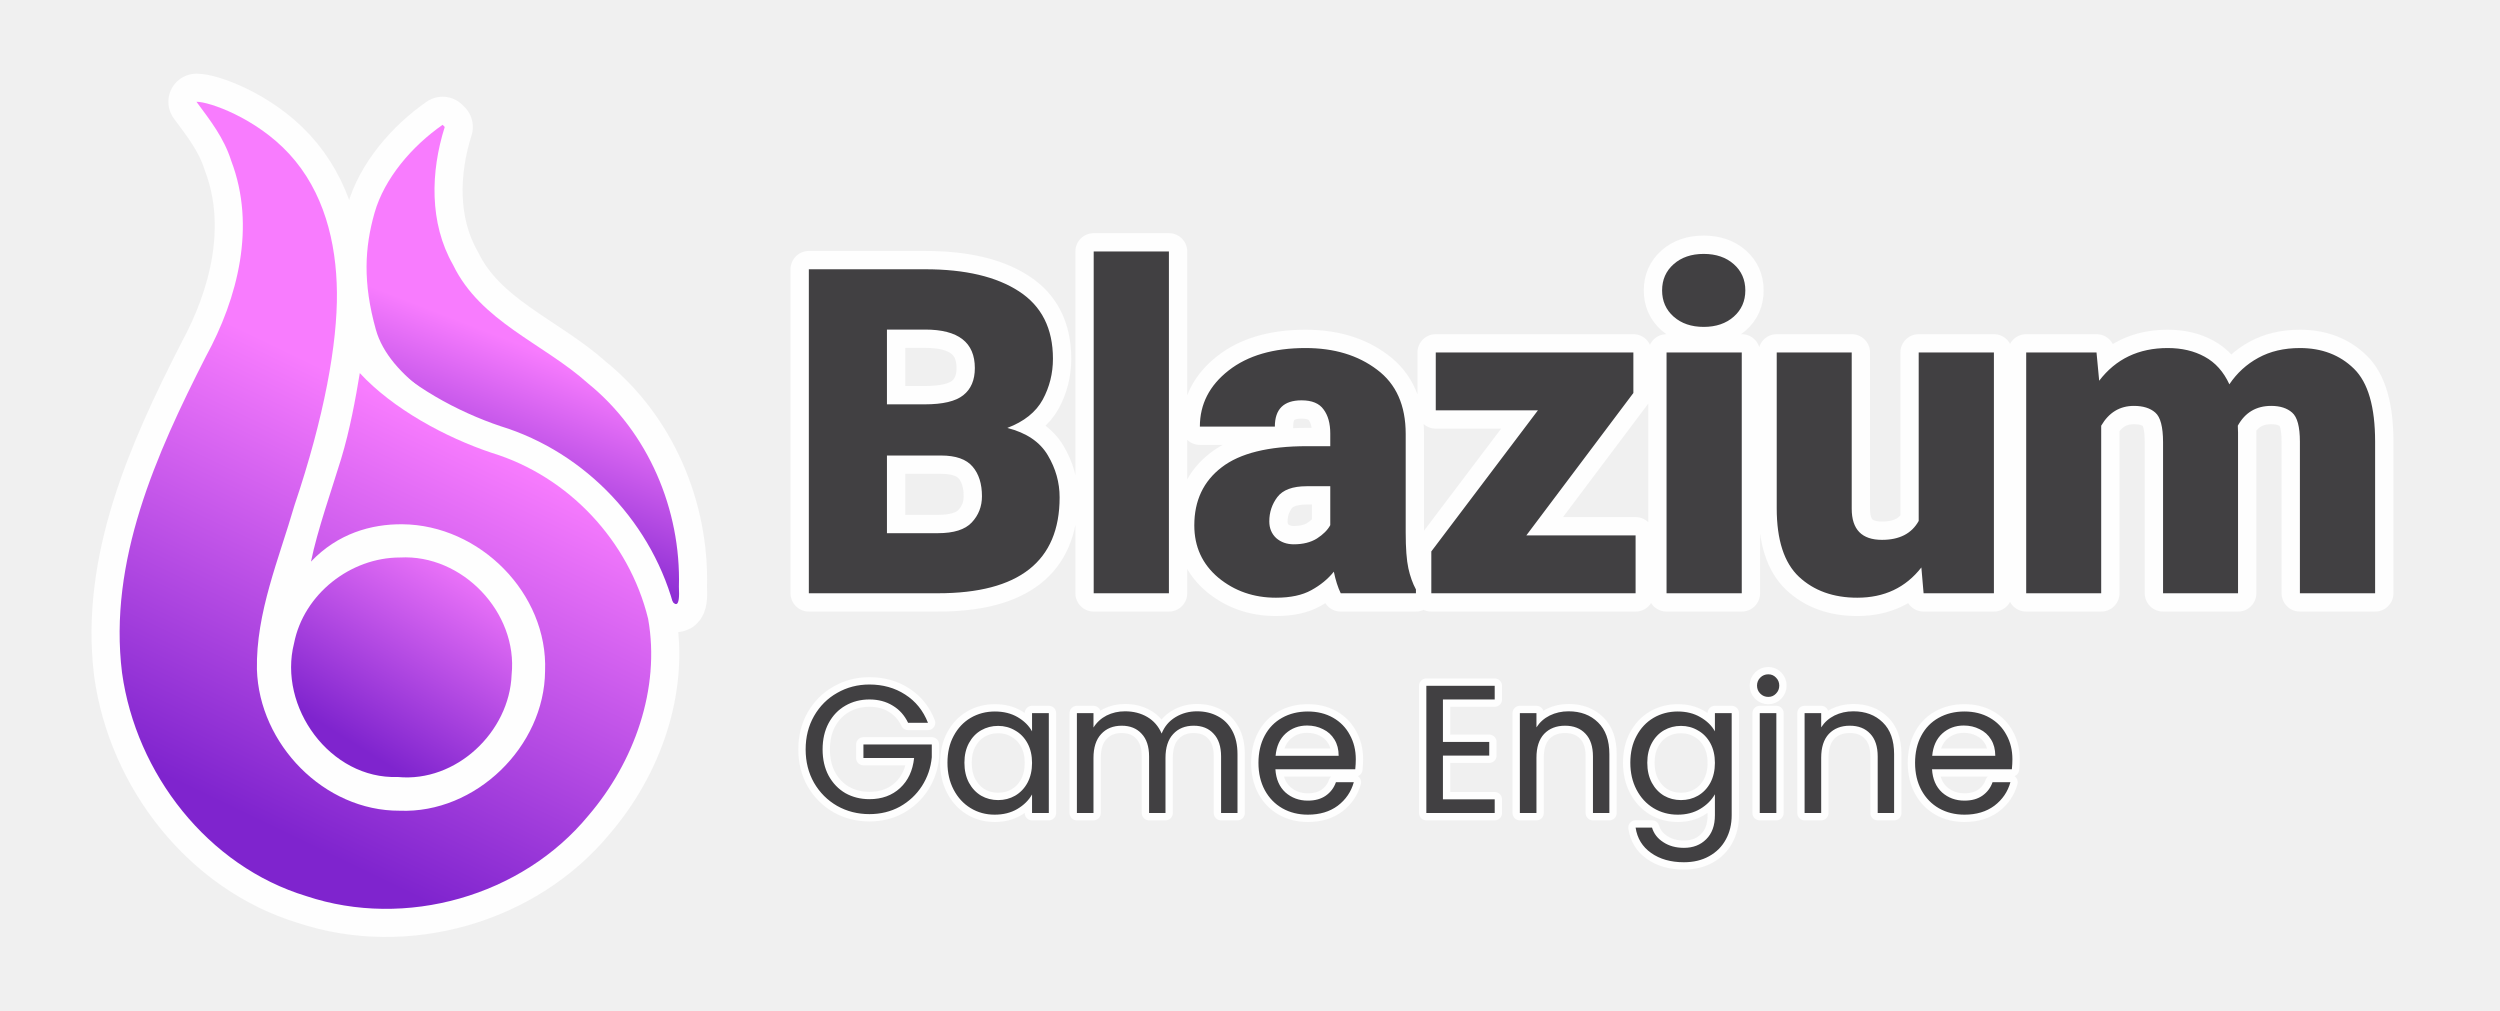
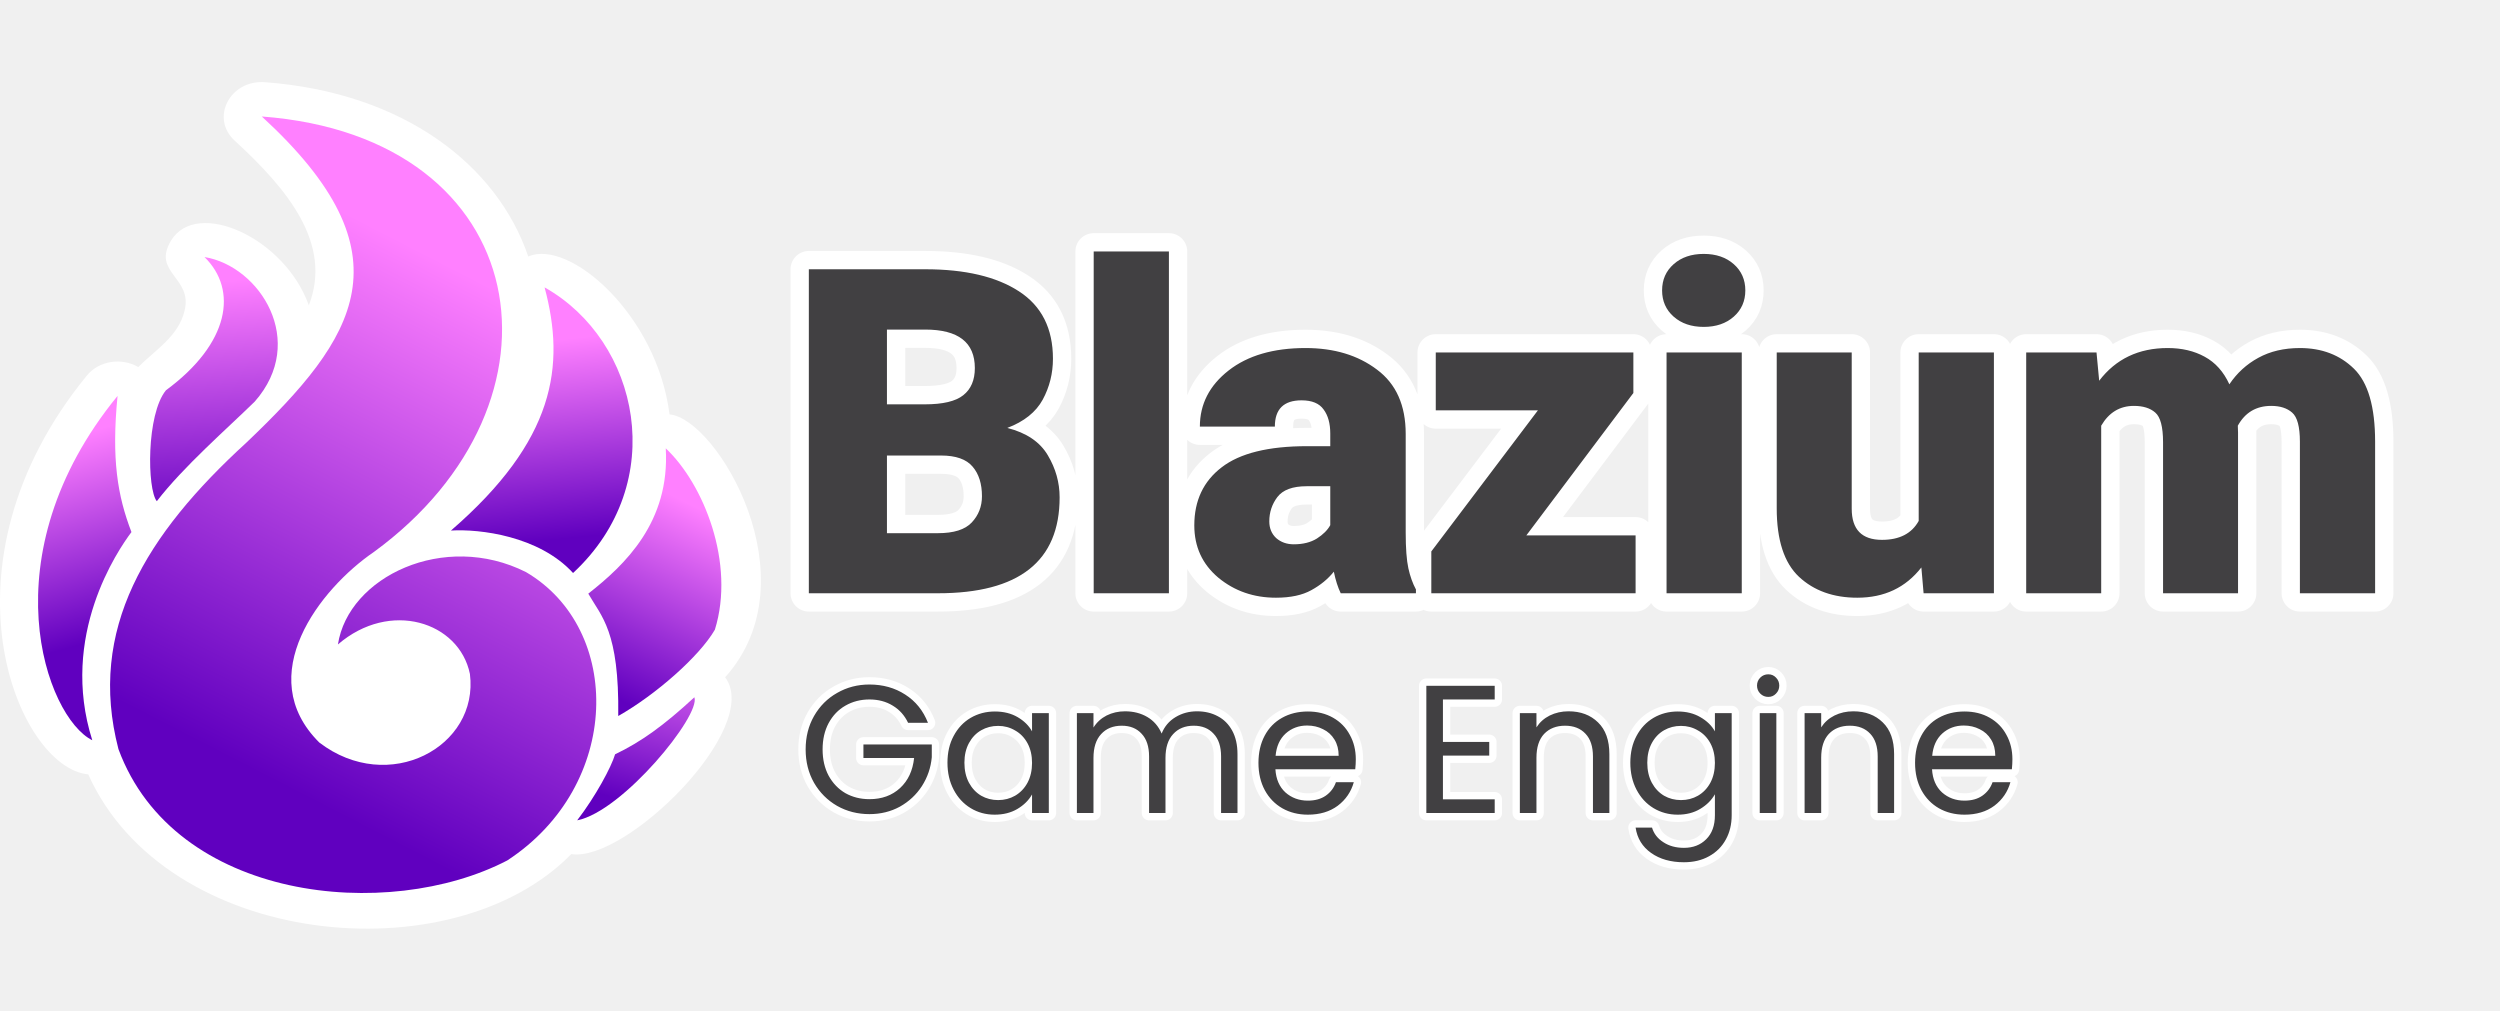
<svg xmlns="http://www.w3.org/2000/svg" xmlns:xlink="http://www.w3.org/1999/xlink" xml:space="preserve" width="1024" height="414">
  <defs>
+     <linearGradient xlink:href="#a" id="b" x1="345.488" x2="326.393" y1="537.545" y2="278.277" gradientTransform="translate(25.645)" gradientUnits="userSpaceOnUse" />
    <linearGradient id="a">
-       <stop offset=".045" stop-color="#7f24ce" />
-       <stop offset="1" stop-color="#f87cfe" />
+       <stop offset="0" stop-color="#6000bf" />
+       <stop offset="1" stop-color="#ff80ff" />
    </linearGradient>
-     <linearGradient xlink:href="#a" id="d" x1="269.585" x2="488.27" y1="847.204" y2="393.079" gradientTransform="translate(-29.076 14.177)scale(.37155)" gradientUnits="userSpaceOnUse" />
-     <linearGradient xlink:href="#a" id="c" x1="496.519" x2="635.831" y1="813.477" y2="589.778" gradientTransform="translate(-29.076 14.177)scale(.37155)" gradientUnits="userSpaceOnUse" />
-     <linearGradient xlink:href="#a" id="b" x1="635.831" x2="721.822" y1="589.778" y2="368.408" gradientTransform="translate(-29.076 14.177)scale(.37155)" gradientUnits="userSpaceOnUse" />
+     <linearGradient xlink:href="#a" id="c" x1="628.385" x2="605.516" y1="554.552" y2="345.675" gradientTransform="translate(25.645)" gradientUnits="userSpaceOnUse" />
+     <linearGradient xlink:href="#a" id="d" x1="711.173" x2="813.123" y1="702.796" y2="513.799" gradientTransform="translate(25.645)" gradientUnits="userSpaceOnUse" />
+     <linearGradient xlink:href="#a" id="e" x1="263.133" x2="199.507" y1="648.504" y2="445.445" gradientTransform="translate(25.645)" gradientUnits="userSpaceOnUse" />
+     <linearGradient xlink:href="#a" id="f" x1="760.851" x2="818.785" y1="829.706" y2="638.514" gradientTransform="translate(25.645)" gradientUnits="userSpaceOnUse" />
+     <linearGradient xlink:href="#a" id="g" x1="447.231" x2="722.686" y1="825.105" y2="341.161" gradientTransform="translate(25.645)" gradientUnits="userSpaceOnUse" />
  </defs>
-   <path fill="url(#b)" stroke="#fefefe" stroke-linecap="round" stroke-linejoin="round" stroke-width="23.014" d="m 181.292,51.128 c -12.461,8.654 -23.861,21.915 -27.877,36.057 -4.016,14.142 -4.885,28.48 0.554,47.886 5.44,19.406 31.568,34.844 53.156,42.127 26.323,9.081 49.15,28.348 60.348,54.118 2.612,5.092 11.595,27.313 10.608,9.016 0.896,-31.563 -12.529,-63.295 -37.239,-83.308 -18.244,-16.382 -44.017,-25.24 -55.291,-48.579 -9.762,-17.124 -9.184,-38.111 -3.384,-56.44 l -0.437,-0.437 z" paint-order="stroke fill markers" style="mix-blend-mode:normal" />
-   <path fill="url(#c)" stroke="#fefefe" stroke-linecap="round" stroke-linejoin="round" stroke-width="23.014" d="m 163.832,228.35 c 25.531,-1.405 48.346,22.524 45.731,47.964 -0.878,23.554 -22.767,44.263 -46.621,41.941 -27.706,1.016 -49.149,-28.711 -42.489,-54.805 3.958,-20.079 23.059,-35.094 43.377,-35.1 z" paint-order="stroke fill markers" style="mix-blend-mode:normal" />
-   <path fill="url(#d)" stroke="#fefefe" stroke-linecap="round" stroke-linejoin="round" stroke-width="23.014" d="M 80.472,41.689 C 86.164,49.385 91.746,56.475 94.715,65.891 104.887,92.556 97.506,121.957 84.269,146.134 63.994,185.947 44.316,229.847 49.988,275.576 c 5.729,41.309 35.092,79.216 75.505,91.481 40.568,13.542 88.361,0.053 115.561,-33.052 18.662,-21.756 29.532,-51.899 24.418,-80.544 -7.781,-31.852 -32.601,-58.358 -63.993,-67.951 -19.021,-6.355 -40.523,-18.027 -54.104,-32.696 -1.715,10.398 -4.044,23.264 -7.662,35.172 -3.618,11.908 -9.798,29.472 -12.33,42.044 11.015,-11.547 24.698,-15.388 37.368,-15.292 31.805,0.242 59.766,28.432 58.51,60.129 -0.257,30.954 -28.471,58.443 -59.57,57.203 -30.979,0.14 -57.531,-27.281 -58.458,-57.873 -0.424,-23.216 9.012,-45.202 15.374,-67.194 12.319,-36.51 17.603,-66.416 17.397,-87.168 -0.205,-20.752 -5.409,-41.461 -19.558,-56.81 C 104.82,48.242 85.483,41.592 80.472,41.689" paint-order="stroke fill markers" style="mix-blend-mode:normal" />
-   <path fill="#414042" stroke="#fefefe" stroke-linecap="round" stroke-linejoin="round" stroke-width="15" d="M434.022 203.716q0 39.284-49.857 39.284H331.3V110.291h47.67q24.518 0 38.372 9.024 13.945 9.023 13.945 27.617 0 9.024-4.192 16.771-4.193 7.656-14.493 11.576 11.758 3.007 16.589 11.21 4.83 8.112 4.83 17.227zm-70.73-68.724v30.625h15.495q11.12 0 15.769-3.737 4.74-3.737 4.74-11.12 0-15.768-20.326-15.768zm38.92 68.268q0-7.656-3.828-12.122-3.828-4.557-12.943-4.557h-22.149v31.81h20.873q9.753 0 13.854-4.375 4.193-4.467 4.193-10.756M478.785 103v140h-30.807V103Zm70.375 140q-1.732-3.555-2.826-8.841-3.554 4.466-9.205 7.565-5.56 3.099-14.492 3.099-13.672 0-23.607-8.203-9.844-8.295-9.844-21.42 0-15.22 11.21-23.789 11.212-8.659 35.001-8.659h9.48v-5.195q0-6.198-2.735-9.844-2.643-3.737-9.024-3.737-10.937 0-10.937 10.756h-30.716q0-13.763 11.757-22.97 11.758-9.205 31.537-9.205 17.591 0 29.258 8.841 11.758 8.75 11.758 26.341v40.378q0 9.662 1.093 14.675 1.094 4.922 3.1 8.659V243Zm-19.232-20.052q5.651 0 9.48-2.37 3.828-2.46 5.468-5.469v-15.95h-9.661q-8.66 0-12.032 4.466-3.28 4.375-3.28 9.935 0 4.193 2.825 6.836 2.916 2.552 7.2 2.552m58.162-54.87V144.38h80.937v16.589l-43.84 58.333h44.752V243h-83.672v-17.135l43.659-57.787zm92.706-49.128q0-6.562 4.74-10.755 4.739-4.193 12.304-4.193t12.305 4.193 4.74 10.755q0 6.563-4.74 10.756-4.74 4.192-12.305 4.192t-12.305-4.192-4.74-10.756zm32.63 25.43V243h-30.807v-98.62ZM787.903 243l-.912-10.573q-9.661 12.396-26.25 12.396-14.674 0-23.88-8.568-9.115-8.568-9.115-28.073V144.38h30.717v63.985q0 12.76 12.395 12.76 10.756 0 15.04-7.747V144.38h30.807V243Zm86.143-76.745q-8.659 0-13.398 8.112V243H829.93v-98.62h28.803l1.093 11.576q10.209-13.399 28.073-13.399 8.66 0 15.13 3.555 6.563 3.554 10.118 11.302 4.648-6.927 11.849-10.846 7.291-4.01 17.044-4.01 13.49 0 22.148 8.476 8.66 8.476 8.66 29.896V243H942.04v-62.07q0-9.206-3.19-11.94-3.1-2.735-8.568-2.735-9.206 0-13.672 8.112.091 1.367.091 2.826V243h-30.716v-61.888q0-9.388-3.19-12.123-3.099-2.734-8.75-2.734z" aria-label="Blazium" font-family="Roboto" font-size="186.667" font-weight="900" letter-spacing="-4" paint-order="stroke fill markers" style="line-height:1.25;-inkscape-font-specification:&quot;Roboto Heavy&quot;" />
-   <path fill="#414042" stroke="#fefefe" stroke-linecap="round" stroke-linejoin="round" stroke-width="6" d="M371.952 296.056q-2.165-4.555-6.272-7.019-4.106-2.538-9.557-2.538-5.45 0-9.856 2.538-4.33 2.464-6.87 7.168-2.463 4.63-2.463 10.752t2.464 10.752q2.538 4.63 6.869 7.168 4.405 2.464 9.856 2.464 7.616 0 12.544-4.554t5.75-12.32h-20.758v-5.526h28v5.227q-.597 6.421-4.032 11.797-3.435 5.302-9.035 8.438-5.6 3.061-12.469 3.061-7.243 0-13.216-3.36-5.973-3.435-9.483-9.483-3.434-6.048-3.434-13.664t3.434-13.664q3.51-6.122 9.483-9.482 5.973-3.435 13.216-3.435 8.288 0 14.635 4.107 6.421 4.106 9.333 11.573zm16.128 16.352q0-6.272 2.539-10.976 2.539-4.779 6.944-7.392 4.48-2.613 9.93-2.613 5.377 0 9.334 2.314t5.899 5.824V292.1h6.869v40.917h-6.87V325.4q-2.015 3.584-6.047 5.973-3.958 2.315-9.259 2.315-5.45 0-9.856-2.688t-6.944-7.541-2.539-11.051m34.646.075q0-4.63-1.867-8.064t-5.077-5.227q-3.136-1.867-6.944-1.867t-6.944 1.792-5.003 5.227-1.867 8.064q0 4.704 1.867 8.213 1.867 3.435 5.003 5.302 3.136 1.792 6.944 1.792t6.944-1.792q3.21-1.867 5.077-5.302 1.867-3.509 1.867-8.138m67.573-21.131q4.779 0 8.512 2.016 3.733 1.941 5.899 5.899 2.165 3.957 2.165 9.632v24.117h-6.72v-23.147q0-6.122-3.061-9.333-2.987-3.285-8.139-3.285-5.301 0-8.437 3.434-3.136 3.36-3.136 9.782v22.549h-6.72v-23.147q0-6.122-3.062-9.333-2.986-3.285-8.138-3.285-5.302 0-8.438 3.434-3.136 3.36-3.136 9.782v22.549h-6.794v-40.917h6.794v5.898q2.016-3.21 5.376-4.928 3.435-1.717 7.542-1.717 5.152 0 9.11 2.315 3.956 2.314 5.898 6.794 1.717-4.33 5.674-6.72t8.811-2.389m65.035 19.637q0 1.942-.224 4.107h-32.704q.373 6.048 4.106 9.483 3.808 3.36 9.184 3.36 4.406 0 7.318-2.016 2.987-2.091 4.181-5.526h7.318q-1.643 5.899-6.571 9.632-4.928 3.659-12.246 3.659-5.824 0-10.453-2.613-4.555-2.614-7.168-7.392-2.613-4.854-2.613-11.2 0-6.347 2.538-11.126 2.54-4.778 7.094-7.317 4.63-2.613 10.602-2.613 5.825 0 10.305 2.538 4.48 2.539 6.869 7.019 2.464 4.405 2.464 10.005m-7.019-1.418q0-3.883-1.717-6.646-1.717-2.837-4.704-4.256-2.912-1.493-6.496-1.493-5.152 0-8.81 3.285-3.585 3.286-4.107 9.11zm42.71-23.072v17.397h18.965v5.6h-18.965v17.92h21.205v5.6h-28v-52.117h28v5.6zm51.445 4.853q7.467 0 12.096 4.555 4.63 4.48 4.63 12.992v24.117h-6.72v-23.147q0-6.122-3.062-9.333-3.061-3.285-8.363-3.285-5.376 0-8.586 3.36-3.136 3.36-3.136 9.781v22.624h-6.795v-40.917h6.795v5.824q2.016-3.136 5.45-4.854 3.51-1.717 7.691-1.717m44.725.075q5.302 0 9.259 2.314 4.032 2.315 5.973 5.824V292.1h6.87v41.813q0 5.6-2.39 9.93-2.389 4.406-6.869 6.87-4.405 2.464-10.304 2.464-8.064 0-13.44-3.808t-6.347-10.379h6.72q1.12 3.734 4.63 5.974 3.509 2.314 8.437 2.314 5.6 0 9.11-3.509 3.583-3.51 3.583-9.856v-8.587q-2.016 3.584-5.973 5.974t-9.259 2.39q-5.45 0-9.93-2.689-4.406-2.688-6.944-7.541-2.539-4.854-2.539-11.051 0-6.272 2.539-10.976 2.538-4.779 6.944-7.392 4.48-2.613 9.93-2.613zm15.232 21.056q0-4.63-1.866-8.064t-5.078-5.227q-3.136-1.867-6.944-1.867t-6.944 1.792-5.002 5.227-1.867 8.064q0 4.704 1.867 8.213 1.866 3.435 5.002 5.302 3.136 1.792 6.944 1.792t6.944-1.792q3.211-1.867 5.078-5.302 1.866-3.509 1.866-8.138m21.878-27.03q-1.942 0-3.286-1.344t-1.344-3.285 1.344-3.285 3.286-1.344q1.866 0 3.136 1.344 1.344 1.344 1.344 3.285t-1.344 3.285q-1.27 1.344-3.136 1.344m3.285 6.646v40.917h-6.795V292.1zm31.51-.747q7.466 0 12.095 4.555 4.63 4.48 4.63 12.992v24.117h-6.72V309.87q0-6.122-3.062-9.333-3.06-3.285-8.362-3.285-5.376 0-8.587 3.36-3.136 3.36-3.136 9.781v22.624h-6.795V292.1h6.795v5.824q2.016-3.136 5.45-4.854 3.51-1.717 7.691-1.717zm65.183 19.637q0 1.942-.224 4.107h-32.704q.374 6.048 4.107 9.483 3.808 3.36 9.184 3.36 4.405 0 7.317-2.016 2.987-2.09 4.182-5.526h7.317q-1.643 5.9-6.57 9.632-4.929 3.66-12.246 3.66-5.824 0-10.453-2.614-4.555-2.614-7.168-7.392-2.614-4.854-2.614-11.2 0-6.347 2.539-11.126t7.093-7.317q4.63-2.613 10.603-2.613 5.824 0 10.304 2.538 4.48 2.539 6.87 7.019 2.463 4.405 2.463 10.005m-7.018-1.418q0-3.883-1.718-6.646-1.717-2.837-4.704-4.256-2.912-1.493-6.496-1.493-5.152 0-8.81 3.285-3.584 3.286-4.107 9.11z" aria-label="Game Engine" font-family="Poppins" font-size="74.667" paint-order="stroke fill markers" style="line-height:1.25;-inkscape-font-specification:Poppins" />
+   <path fill="#414042" stroke="#fff" stroke-linecap="round" stroke-linejoin="round" stroke-width="15" d="M 434.022,203.716 Q 434.022,243 384.165,243 H 331.3 V 110.291 h 47.67 q 24.518,0 38.372,9.024 13.945,9.023 13.945,27.617 0,9.024 -4.192,16.771 -4.193,7.656 -14.493,11.576 11.758,3.007 16.589,11.21 4.83,8.112 4.83,17.227 z m -70.73,-68.724 v 30.625 h 15.495 q 11.12,0 15.769,-3.737 4.74,-3.737 4.74,-11.12 0,-15.768 -20.326,-15.768 z m 38.92,68.268 q 0,-7.656 -3.828,-12.122 -3.828,-4.557 -12.943,-4.557 h -22.149 v 31.81 h 20.873 q 9.753,0 13.854,-4.375 4.193,-4.467 4.193,-10.756 M 478.785,103 V 243 H 447.978 V 103 Z m 70.375,140 q -1.732,-3.555 -2.826,-8.841 -3.554,4.466 -9.205,7.565 -5.56,3.099 -14.492,3.099 -13.672,0 -23.607,-8.203 -9.844,-8.295 -9.844,-21.42 0,-15.22 11.21,-23.789 11.212,-8.659 35.001,-8.659 h 9.48 v -5.195 q 0,-6.198 -2.735,-9.844 -2.643,-3.737 -9.024,-3.737 -10.937,0 -10.937,10.756 h -30.716 q 0,-13.763 11.757,-22.97 11.758,-9.205 31.537,-9.205 17.591,0 29.258,8.841 11.758,8.75 11.758,26.341 v 40.378 q 0,9.662 1.093,14.675 1.094,4.922 3.1,8.659 V 243 Z m -19.232,-20.052 q 5.651,0 9.48,-2.37 3.828,-2.46 5.468,-5.469 v -15.95 h -9.661 q -8.66,0 -12.032,4.466 -3.28,4.375 -3.28,9.935 0,4.193 2.825,6.836 2.916,2.552 7.2,2.552 m 58.162,-54.87 V 144.38 h 80.937 v 16.589 l -43.84,58.333 h 44.752 V 243 h -83.672 v -17.135 l 43.659,-57.787 z m 92.706,-49.128 q 0,-6.562 4.74,-10.755 4.739,-4.193 12.304,-4.193 7.565,0 12.305,4.193 4.74,4.193 4.74,10.755 0,6.563 -4.74,10.756 -4.74,4.192 -12.305,4.192 -7.565,0 -12.305,-4.192 -4.74,-4.192 -4.74,-10.756 z m 32.63,25.43 V 243 h -30.807 v -98.62 z m 74.477,98.62 -0.912,-10.573 q -9.661,12.396 -26.25,12.396 -14.674,0 -23.88,-8.568 -9.115,-8.568 -9.115,-28.073 V 144.38 h 30.717 v 63.985 q 0,12.76 12.395,12.76 10.756,0 15.04,-7.747 V 144.38 h 30.807 V 243 Z m 86.143,-76.745 q -8.659,0 -13.398,8.112 V 243 H 829.93 v -98.62 h 28.803 l 1.093,11.576 q 10.209,-13.399 28.073,-13.399 8.66,0 15.13,3.555 6.563,3.554 10.118,11.302 4.648,-6.927 11.849,-10.846 7.291,-4.01 17.044,-4.01 13.49,0 22.148,8.476 8.66,8.476 8.66,29.896 V 243 H 942.04 v -62.07 q 0,-9.206 -3.19,-11.94 -3.1,-2.735 -8.568,-2.735 -9.206,0 -13.672,8.112 0.091,1.367 0.091,2.826 V 243 h -30.716 v -61.888 q 0,-9.388 -3.19,-12.123 -3.099,-2.734 -8.75,-2.734 z" aria-label="Blazium" font-family="Roboto" font-size="186.667" font-weight="900" letter-spacing="-4" paint-order="stroke fill markers" style="line-height:1.25;-inkscape-font-specification:&quot;Roboto Heavy&quot;" />
+   <path fill="#414042" stroke="#fff" stroke-linecap="round" stroke-linejoin="round" stroke-width="6" d="m 371.952,296.056 q -2.165,-4.555 -6.272,-7.019 -4.106,-2.538 -9.557,-2.538 -5.45,0 -9.856,2.538 -4.33,2.464 -6.87,7.168 -2.463,4.63 -2.463,10.752 0,6.122 2.464,10.752 2.538,4.63 6.869,7.168 4.405,2.464 9.856,2.464 7.616,0 12.544,-4.554 4.928,-4.554 5.75,-12.32 h -20.758 v -5.526 h 28 v 5.227 q -0.597,6.421 -4.032,11.797 -3.435,5.302 -9.035,8.438 -5.6,3.061 -12.469,3.061 -7.243,0 -13.216,-3.36 -5.973,-3.435 -9.483,-9.483 -3.434,-6.048 -3.434,-13.664 0,-7.616 3.434,-13.664 3.51,-6.122 9.483,-9.482 5.973,-3.435 13.216,-3.435 8.288,0 14.635,4.107 6.421,4.106 9.333,11.573 z m 16.128,16.352 q 0,-6.272 2.539,-10.976 2.539,-4.779 6.944,-7.392 4.48,-2.613 9.93,-2.613 5.377,0 9.334,2.314 3.957,2.314 5.899,5.824 V 292.1 h 6.869 v 40.917 h -6.87 V 325.4 q -2.015,3.584 -6.047,5.973 -3.958,2.315 -9.259,2.315 -5.45,0 -9.856,-2.688 -4.406,-2.688 -6.944,-7.541 -2.538,-4.853 -2.539,-11.051 m 34.646,0.075 q 0,-4.63 -1.867,-8.064 -1.867,-3.434 -5.077,-5.227 -3.136,-1.867 -6.944,-1.867 -3.808,0 -6.944,1.792 -3.136,1.792 -5.003,5.227 -1.867,3.435 -1.867,8.064 0,4.704 1.867,8.213 1.867,3.435 5.003,5.302 3.136,1.792 6.944,1.792 3.808,0 6.944,-1.792 3.21,-1.867 5.077,-5.302 1.867,-3.509 1.867,-8.138 m 67.573,-21.131 q 4.779,0 8.512,2.016 3.733,1.941 5.899,5.899 2.165,3.957 2.165,9.632 v 24.117 h -6.72 v -23.147 q 0,-6.122 -3.061,-9.333 -2.987,-3.285 -8.139,-3.285 -5.301,0 -8.437,3.434 -3.136,3.36 -3.136,9.782 v 22.549 h -6.72 v -23.147 q 0,-6.122 -3.062,-9.333 -2.986,-3.285 -8.138,-3.285 -5.302,0 -8.438,3.434 -3.136,3.36 -3.136,9.782 v 22.549 h -6.794 v -40.917 h 6.794 v 5.898 q 2.016,-3.21 5.376,-4.928 3.435,-1.717 7.542,-1.717 5.152,0 9.11,2.315 3.956,2.314 5.898,6.794 1.717,-4.33 5.674,-6.72 3.957,-2.39 8.811,-2.389 m 65.035,19.637 q 0,1.942 -0.224,4.107 h -32.704 q 0.373,6.048 4.106,9.483 3.808,3.36 9.184,3.36 4.406,0 7.318,-2.016 2.987,-2.091 4.181,-5.526 h 7.318 q -1.643,5.899 -6.571,9.632 -4.928,3.659 -12.246,3.659 -5.824,0 -10.453,-2.613 -4.555,-2.614 -7.168,-7.392 -2.613,-4.854 -2.613,-11.2 0,-6.347 2.538,-11.126 2.54,-4.778 7.094,-7.317 4.63,-2.613 10.602,-2.613 5.825,0 10.305,2.538 4.48,2.539 6.869,7.019 2.464,4.405 2.464,10.005 m -7.019,-1.418 q 0,-3.883 -1.717,-6.646 -1.717,-2.837 -4.704,-4.256 -2.912,-1.493 -6.496,-1.493 -5.152,0 -8.81,3.285 -3.585,3.286 -4.107,9.11 z m 42.71,-23.072 v 17.397 h 18.965 v 5.6 h -18.965 v 17.92 h 21.205 v 5.6 h -28 v -52.117 h 28 v 5.6 z m 51.445,4.853 q 7.467,0 12.096,4.555 4.63,4.48 4.63,12.992 v 24.117 h -6.72 v -23.147 q 0,-6.122 -3.062,-9.333 -3.061,-3.285 -8.363,-3.285 -5.376,0 -8.586,3.36 -3.136,3.36 -3.136,9.781 v 22.624 h -6.795 v -40.917 h 6.795 v 5.824 q 2.016,-3.136 5.45,-4.854 3.51,-1.717 7.691,-1.717 m 44.725,0.075 q 5.302,0 9.259,2.314 4.032,2.315 5.973,5.824 V 292.1 h 6.87 v 41.813 q 0,5.6 -2.39,9.93 -2.389,4.406 -6.869,6.87 -4.405,2.464 -10.304,2.464 -8.064,0 -13.44,-3.808 -5.376,-3.808 -6.347,-10.379 h 6.72 q 1.12,3.734 4.63,5.974 3.509,2.314 8.437,2.314 5.6,0 9.11,-3.509 3.583,-3.51 3.583,-9.856 v -8.587 q -2.016,3.584 -5.973,5.974 -3.957,2.39 -9.259,2.39 -5.45,0 -9.93,-2.689 -4.406,-2.688 -6.944,-7.541 -2.539,-4.854 -2.539,-11.051 0,-6.272 2.539,-10.976 2.538,-4.779 6.944,-7.392 4.48,-2.613 9.93,-2.613 z m 15.232,21.056 q 0,-4.63 -1.866,-8.064 -1.866,-3.434 -5.078,-5.227 -3.136,-1.867 -6.944,-1.867 -3.808,0 -6.944,1.792 -3.136,1.792 -5.002,5.227 -1.866,3.435 -1.867,8.064 0,4.704 1.867,8.213 1.866,3.435 5.002,5.302 3.136,1.792 6.944,1.792 3.808,0 6.944,-1.792 3.211,-1.867 5.078,-5.302 1.866,-3.509 1.866,-8.138 m 21.878,-27.03 q -1.942,0 -3.286,-1.344 -1.344,-1.344 -1.344,-3.285 0,-1.941 1.344,-3.285 1.344,-1.344 3.286,-1.344 1.866,0 3.136,1.344 1.344,1.344 1.344,3.285 0,1.941 -1.344,3.285 -1.27,1.344 -3.136,1.344 m 3.285,6.646 v 40.917 h -6.795 V 292.1 Z m 31.51,-0.747 q 7.466,0 12.095,4.555 4.63,4.48 4.63,12.992 v 24.117 h -6.72 V 309.87 q 0,-6.122 -3.062,-9.333 -3.06,-3.285 -8.362,-3.285 -5.376,0 -8.587,3.36 -3.136,3.36 -3.136,9.781 v 22.624 h -6.795 V 292.1 h 6.795 v 5.824 q 2.016,-3.136 5.45,-4.854 3.51,-1.717 7.691,-1.717 z m 65.183,19.637 q 0,1.942 -0.224,4.107 h -32.704 q 0.374,6.048 4.107,9.483 3.808,3.36 9.184,3.36 4.405,0 7.317,-2.016 2.987,-2.09 4.182,-5.526 h 7.317 q -1.643,5.9 -6.57,9.632 -4.929,3.66 -12.246,3.66 -5.824,0 -10.453,-2.614 -4.555,-2.614 -7.168,-7.392 -2.614,-4.854 -2.614,-11.2 0,-6.347 2.539,-11.126 2.539,-4.779 7.093,-7.317 4.63,-2.613 10.603,-2.613 5.824,0 10.304,2.538 4.48,2.539 6.87,7.019 2.463,4.405 2.463,10.005 m -7.018,-1.418 q 0,-3.883 -1.718,-6.646 -1.717,-2.837 -4.704,-4.256 -2.912,-1.493 -6.496,-1.493 -5.152,0 -8.81,3.285 -3.584,3.286 -4.107,9.11 z" aria-label="Game Engine" font-family="Poppins" font-size="74.667" paint-order="stroke fill markers" style="line-height:1.25;-inkscape-font-specification:Poppins" />
+   <path fill="#fff" d="m 427.672,64.773 c -33.418,-2.779 -52.502,37.927 -28.973,61.835 50.595,51.394 93.803,109.201 70.914,174.34 -23.163,-71.945 -107.181,-113.132 -131.633,-68.656 -18.796,34.189 20.889,38.885 12.844,74.403 -5.888,27.089 -27.787,41.293 -44.29,59.586 -15.817,-10.287 -37.44,-6.828 -49.054,8.892 -148.55,201.165 -65.785,415.381 1.265,422.192 74.442,183.718 348.019,213.288 461.726,84.373 51.942,9.215 183.187,-133.865 147.09,-187.138 C 951.885,590.855 859.294,420.415 814.414,416.39 802.386,310.456 718.273,230.302 679.368,249.269 649.683,152.632 560.555,75.831 427.672,64.773 Z" color="#000" paint-order="markers stroke fill" style="-inkscape-stroke:none" transform="matrix(.42848 0 0 .387 -74.722 8.6)" />
+   <g color="#000" paint-order="markers stroke fill">
+     <path fill="url(#b)" d="m 333.041,390.832 c 60.956,-49.645 68.888,-106.282 36.834,-141.001 52.955,9.639 98.778,89.197 48.017,153.006 -26.657,28.88 -68.133,68.803 -93.604,105.416 -9.271,-12.442 -10.125,-91.913 8.753,-117.421 z" style="-inkscape-stroke:none" transform="matrix(.42848 0 0 .387 -74.722 8.6)" />
+     <path fill="url(#c)" d="m 605.468,539.317 c 99.495,-95.417 109.652,-174.007 89.512,-257.379 90.54,56.344 120.323,206.655 27.218,302.306 -32.452,-39.308 -89.422,-46.801 -116.73,-44.926 z" style="-inkscape-stroke:none" transform="matrix(.42848 0 0 .387 -74.722 8.6)" />
+     <path fill="url(#d)" d="m 765.397,735.61 c 1.027,-90.005 -16.07,-105.169 -28.652,-129.511 34.981,-30.439 78.22,-75.638 74.074,-153.8 36.265,37.795 66.663,121.656 46.942,191.96 -14.859,28.349 -56.524,68.798 -92.364,91.35 z" style="-inkscape-stroke:none" transform="matrix(.42848 0 0 .387 -74.722 8.6)" />
+     <path fill="url(#e)" d="m 286.772,396.801 c -5.933,67.162 -0.014,105.765 13.279,144.12 C 286.963,560.259 230.933,650.697 262.607,761.242 218.558,737.233 161.826,566.002 286.772,396.801 Z" style="-inkscape-stroke:none" transform="matrix(.42848 0 0 .387 -74.722 8.6)" />
+     <path fill="url(#f)" d="m 726.132,846.03 c 17.736,-25.59 32.55,-56.278 36.255,-69.905 25.026,-13.294 46.489,-30.414 75.78,-60.351 6.376,19.042 -68.605,120.855 -112.035,130.255 z" style="-inkscape-stroke:none" transform="matrix(.42848 0 0 .387 -74.722 8.6)" />
+     <path fill="url(#g)" d="m 287.624,770.662 c -29.781,-126.684 26.211,-227.139 122.275,-324.391 105.332,-111.102 158.665,-199.02 14.749,-345.209 261.967,21.801 302.853,302.608 107.166,460.898 -51.666,39.082 -116.359,131.072 -52.202,201.699 66.221,56.081 152.881,4.625 143.984,-72.616 C 613.313,635.784 547.105,612.403 497.426,659.869 507.381,588.255 598.947,539.692 677.165,583.255 770.053,643.46 769.049,809.072 659.32,888.466 545.235,954.136 341.346,931.823 287.624,770.662 Z" style="-inkscape-stroke:none" transform="matrix(.42848 0 0 .387 -74.722 8.6)" />
+   </g>
</svg>
